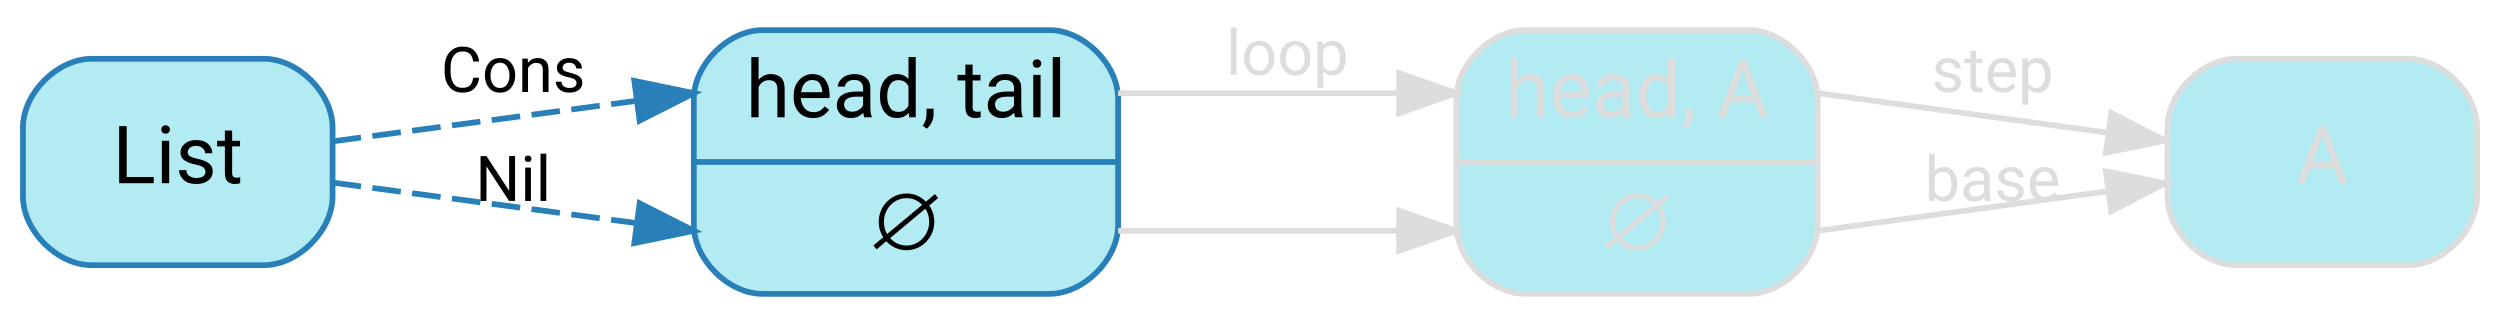
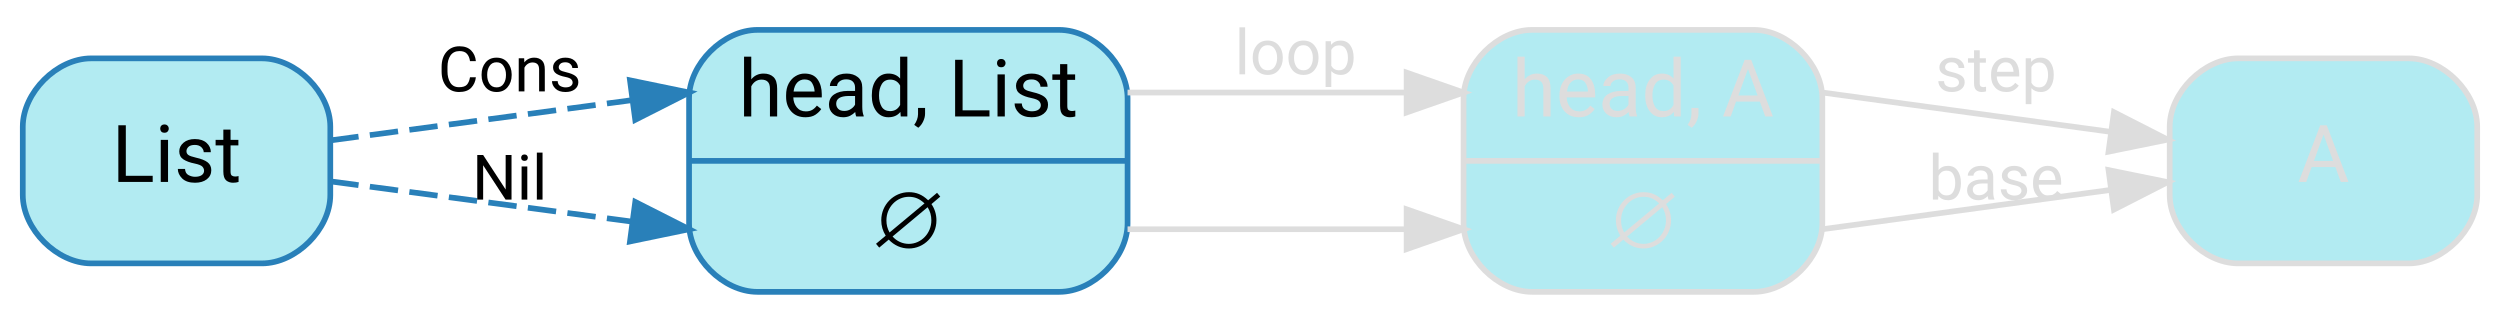
- <svg xmlns="http://www.w3.org/2000/svg" width="436pt" height="56pt" viewBox="0.00 0.00 436.00 55.50">
+ <svg xmlns="http://www.w3.org/2000/svg" width="439pt" height="56pt" viewBox="0.00 0.00 439.00 55.50">
  <g id="graph0" class="graph" transform="scale(1 1) rotate(0) translate(4 51.5)">
    <g id="node1" class="node">
-       <path fill="#b2ebf2" stroke="#2980b9" d="M129,-.5C129,-.5 179,-.5 179,-.5 185,-.5 191,-6.5 191,-12.5 191,-12.5 191,-34.5 191,-34.5 191,-40.5 185,-46.5 179,-46.5 179,-46.5 129,-46.5 129,-46.5 123,-46.5 117,-40.5 117,-34.5 117,-34.5 117,-12.5 117,-12.5 117,-6.5 123,-.5 129,-.5" />
-       <text text-anchor="middle" x="154" y="-31.3" font-family="Segoe UI,Roboto,Helvetica,Arial,sans-serif" font-size="14.00" fill="#000000">head, tail</text>
-       <polyline fill="none" stroke="#2980b9" points="117,-23.5 191,-23.5 " />
-       <text text-anchor="middle" x="154" y="-8.3" font-family="Segoe UI,Roboto,Helvetica,Arial,sans-serif" font-size="14.00" fill="#000000">∅</text>
+       <path fill="#b2ebf2" stroke="#2980b9" d="M129,-.5C129,-.5 182,-.5 182,-.5 188,-.5 194,-6.5 194,-12.5 194,-12.5 194,-34.5 194,-34.5 194,-40.5 188,-46.5 182,-46.5 182,-46.5 129,-46.5 129,-46.5 123,-46.5 117,-40.5 117,-34.5 117,-34.5 117,-12.5 117,-12.5 117,-6.5 123,-.5 129,-.5" />
+       <text text-anchor="middle" x="155.5" y="-31.3" font-family="Segoe UI,Roboto,Helvetica,Arial,sans-serif" font-size="14.00" fill="#000000">head, List</text>
+       <polyline fill="none" stroke="#2980b9" points="117,-23.5 194,-23.5 " />
+       <text text-anchor="middle" x="155.5" y="-8.3" font-family="Segoe UI,Roboto,Helvetica,Arial,sans-serif" font-size="14.00" fill="#000000">∅</text>
    </g>
    <g id="node2" class="node">
-       <path fill="#b2ebf2" stroke="#dddddd" d="M262,-.5C262,-.5 301,-.5 301,-.5 307,-.5 313,-6.5 313,-12.5 313,-12.5 313,-34.5 313,-34.5 313,-40.5 307,-46.5 301,-46.5 301,-46.5 262,-46.5 262,-46.5 256,-46.5 250,-40.5 250,-34.5 250,-34.5 250,-12.5 250,-12.5 250,-6.5 256,-.5 262,-.5" />
-       <text text-anchor="middle" x="281.5" y="-31.3" font-family="Segoe UI,Roboto,Helvetica,Arial,sans-serif" font-size="14.00" fill="#dddddd">head, A</text>
-       <polyline fill="none" stroke="#dddddd" points="250,-23.5 313,-23.5 " />
-       <text text-anchor="middle" x="281.5" y="-8.3" font-family="Segoe UI,Roboto,Helvetica,Arial,sans-serif" font-size="14.00" fill="#dddddd">∅</text>
+       <path fill="#b2ebf2" stroke="#dddddd" d="M265,-.5C265,-.5 304,-.5 304,-.5 310,-.5 316,-6.5 316,-12.5 316,-12.5 316,-34.5 316,-34.5 316,-40.5 310,-46.5 304,-46.5 304,-46.5 265,-46.5 265,-46.5 259,-46.5 253,-40.5 253,-34.5 253,-34.5 253,-12.5 253,-12.5 253,-6.5 259,-.5 265,-.5" />
+       <text text-anchor="middle" x="284.5" y="-31.3" font-family="Segoe UI,Roboto,Helvetica,Arial,sans-serif" font-size="14.00" fill="#dddddd">head, A</text>
+       <polyline fill="none" stroke="#dddddd" points="253,-23.5 316,-23.5 " />
+       <text text-anchor="middle" x="284.5" y="-8.3" font-family="Segoe UI,Roboto,Helvetica,Arial,sans-serif" font-size="14.00" fill="#dddddd">∅</text>
    </g>
    <g id="edge3" class="edge">
-       <path fill="none" stroke="#dddddd" d="M191,-35.5C191,-35.5 223.159,-35.5 239.992,-35.5" />
-       <polygon fill="#dddddd" stroke="#dddddd" points="240,-39 250,-35.5 240,-32 240,-39" />
-       <text text-anchor="middle" x="220.5" y="-38.7" font-family="Segoe UI,Roboto,Helvetica,Arial,sans-serif" font-size="11.00" fill="#dddddd">loop</text>
+       <path fill="none" stroke="#dddddd" d="M194,-35.5C194,-35.5 226.159,-35.5 242.992,-35.5" />
+       <polygon fill="#dddddd" stroke="#dddddd" points="243,-39 253,-35.5 243,-32 243,-39" />
+       <text text-anchor="middle" x="223.5" y="-38.7" font-family="Segoe UI,Roboto,Helvetica,Arial,sans-serif" font-size="11.00" fill="#dddddd">loop</text>
    </g>
    <g id="edge4" class="edge">
-       <path fill="none" stroke="#dddddd" d="M191,-11.5C191,-11.5 223.159,-11.5 239.992,-11.5" />
-       <polygon fill="#dddddd" stroke="#dddddd" points="240,-15 250,-11.5 240,-8 240,-15" />
+       <path fill="none" stroke="#dddddd" d="M194,-11.5C194,-11.5 226.159,-11.5 242.992,-11.5" />
+       <polygon fill="#dddddd" stroke="#dddddd" points="243,-15 253,-11.5 243,-8 243,-15" />
    </g>
    <g id="node4" class="node">
-       <path fill="#b2ebf2" stroke="#dddddd" d="M416,-41.5C416,-41.5 386,-41.5 386,-41.5 380,-41.5 374,-35.5 374,-29.5 374,-29.5 374,-17.5 374,-17.5 374,-11.5 380,-5.5 386,-5.5 386,-5.5 416,-5.5 416,-5.5 422,-5.5 428,-11.5 428,-17.5 428,-17.5 428,-29.5 428,-29.5 428,-35.5 422,-41.5 416,-41.5" />
-       <text text-anchor="middle" x="401" y="-19.8" font-family="Segoe UI,Roboto,Helvetica,Arial,sans-serif" font-size="14.00" fill="#dddddd">A</text>
+       <path fill="#b2ebf2" stroke="#dddddd" d="M419,-41.5C419,-41.5 389,-41.5 389,-41.5 383,-41.5 377,-35.5 377,-29.5 377,-29.5 377,-17.5 377,-17.5 377,-11.5 383,-5.5 389,-5.5 389,-5.5 419,-5.5 419,-5.5 425,-5.5 431,-11.5 431,-17.5 431,-17.5 431,-29.5 431,-29.5 431,-35.5 425,-41.5 419,-41.5" />
+       <text text-anchor="middle" x="404" y="-19.8" font-family="Segoe UI,Roboto,Helvetica,Arial,sans-serif" font-size="14.00" fill="#dddddd">A</text>
    </g>
    <g id="edge5" class="edge">
-       <path fill="none" stroke="#dddddd" d="M313,-35.5C313,-35.5 339.648,-31.866 363.616,-28.598" />
-       <polygon fill="#dddddd" stroke="#dddddd" points="364.203,-32.05 373.639,-27.231 363.257,-25.114 364.203,-32.05" />
-       <text text-anchor="middle" x="343.5" y="-35.7" font-family="Segoe UI,Roboto,Helvetica,Arial,sans-serif" font-size="11.00" fill="#dddddd">step</text>
+       <path fill="none" stroke="#dddddd" d="M316,-35.5C316,-35.5 342.648,-31.866 366.616,-28.598" />
+       <polygon fill="#dddddd" stroke="#dddddd" points="367.203,-32.05 376.639,-27.231 366.257,-25.114 367.203,-32.05" />
+       <text text-anchor="middle" x="346.5" y="-35.7" font-family="Segoe UI,Roboto,Helvetica,Arial,sans-serif" font-size="11.00" fill="#dddddd">step</text>
    </g>
    <g id="edge6" class="edge">
-       <path fill="none" stroke="#dddddd" d="M313,-11.5C313,-11.5 339.648,-15.134 363.616,-18.402" />
-       <polygon fill="#dddddd" stroke="#dddddd" points="363.257,-21.886 373.639,-19.769 364.203,-14.95 363.257,-21.886" />
-       <text text-anchor="middle" x="343.5" y="-16.7" font-family="Segoe UI,Roboto,Helvetica,Arial,sans-serif" font-size="11.00" fill="#dddddd">base</text>
+       <path fill="none" stroke="#dddddd" d="M316,-11.5C316,-11.5 342.648,-15.134 366.616,-18.402" />
+       <polygon fill="#dddddd" stroke="#dddddd" points="366.257,-21.886 376.639,-19.769 367.203,-14.95 366.257,-21.886" />
+       <text text-anchor="middle" x="346.5" y="-16.7" font-family="Segoe UI,Roboto,Helvetica,Arial,sans-serif" font-size="11.00" fill="#dddddd">base</text>
    </g>
    <g id="node3" class="node">
      <path fill="#b2ebf2" stroke="#2980b9" d="M42,-41.5C42,-41.5 12,-41.5 12,-41.5 6,-41.5 0,-35.5 0,-29.5 0,-29.5 0,-17.5 0,-17.5 0,-11.5 6,-5.5 12,-5.5 12,-5.5 42,-5.5 42,-5.5 48,-5.5 54,-11.5 54,-17.5 54,-17.5 54,-29.5 54,-29.5 54,-35.5 48,-41.5 42,-41.5" />
      <text text-anchor="middle" x="27" y="-19.8" font-family="Segoe UI,Roboto,Helvetica,Arial,sans-serif" font-size="14.00" fill="#000000">List</text>
    </g>
    <g id="edge1" class="edge">
      <path fill="none" stroke="#2980b9" stroke-dasharray="5,2" d="M54.003,-27.1C71.814,-29.475 94.13,-32.451 106.856,-34.148" />
      <polygon fill="#2980b9" stroke="#2980b9" points="106.625,-37.648 117,-35.5 107.55,-30.709 106.625,-37.648" />
      <text text-anchor="middle" x="85.5" y="-35.7" font-family="Segoe UI,Roboto,Helvetica,Arial,sans-serif" font-size="11.00" fill="#000000">Cons</text>
    </g>
    <g id="edge2" class="edge">
      <path fill="none" stroke="#2980b9" stroke-dasharray="5,2" d="M54.003,-19.9C71.814,-17.525 94.13,-14.549 106.856,-12.852" />
      <polygon fill="#2980b9" stroke="#2980b9" points="107.55,-16.291 117,-11.5 106.625,-9.352 107.55,-16.291" />
      <text text-anchor="middle" x="85.5" y="-16.7" font-family="Segoe UI,Roboto,Helvetica,Arial,sans-serif" font-size="11.00" fill="#000000">Nil</text>
    </g>
  </g>
</svg>
